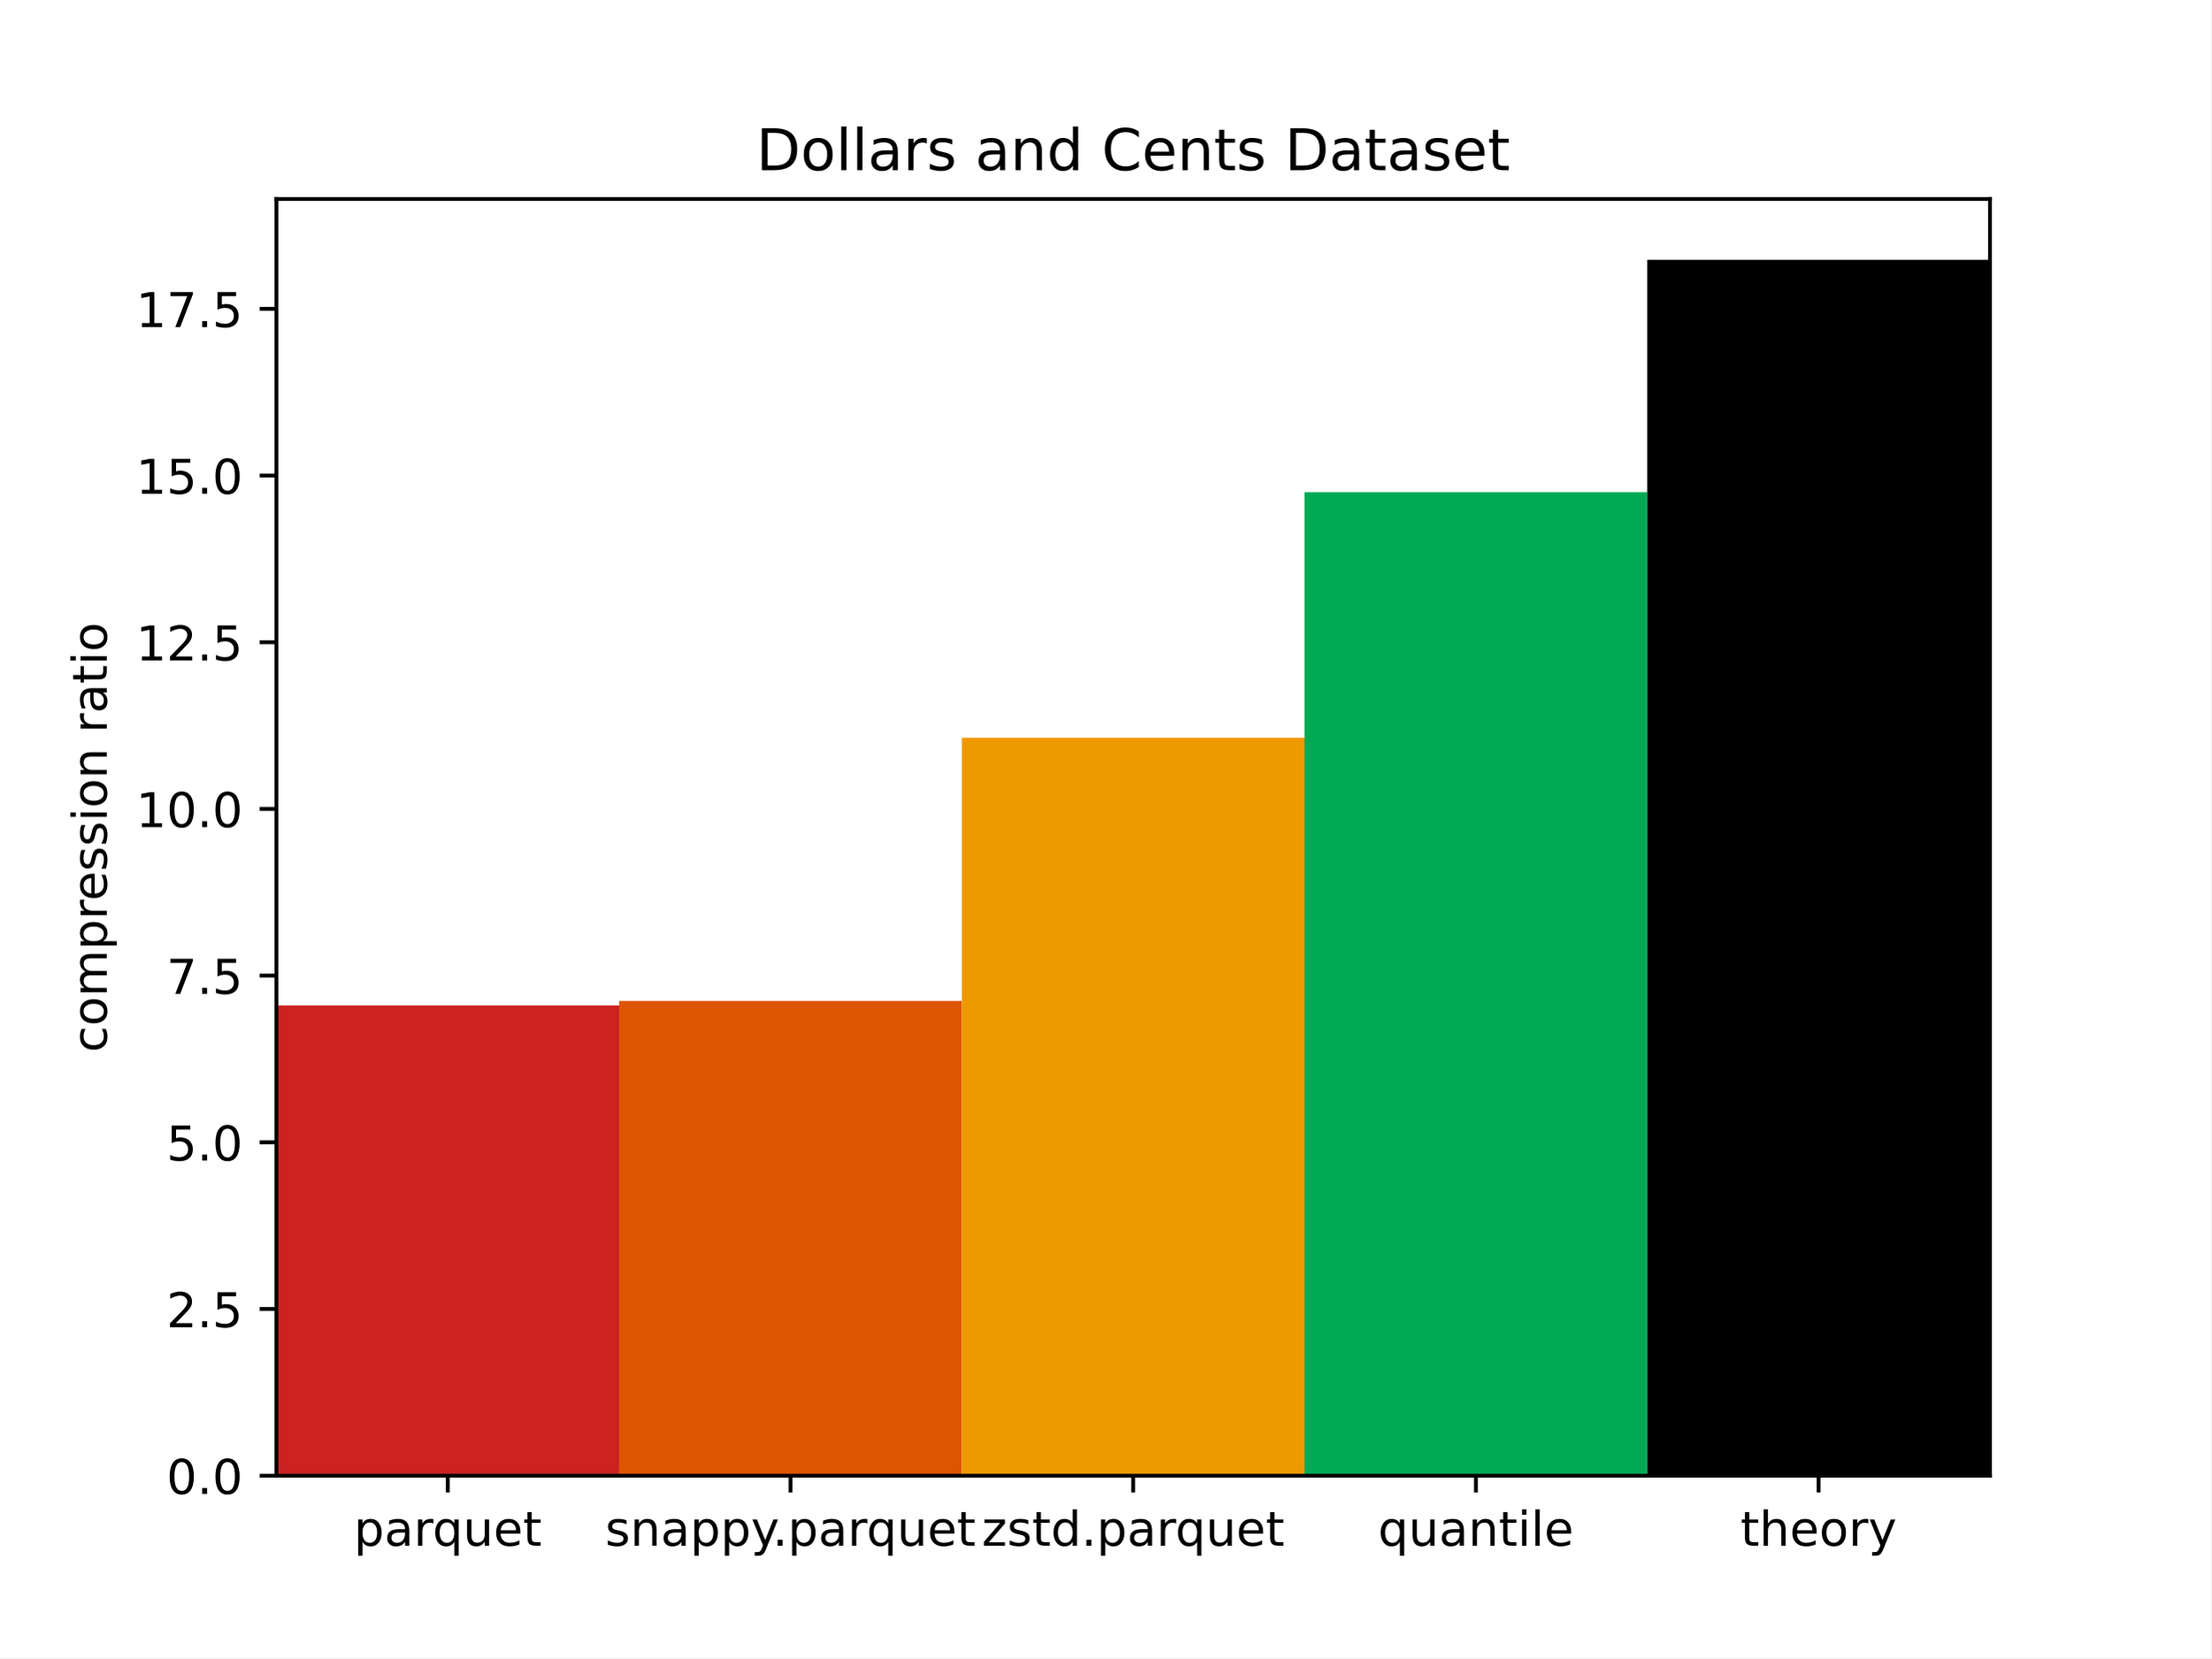
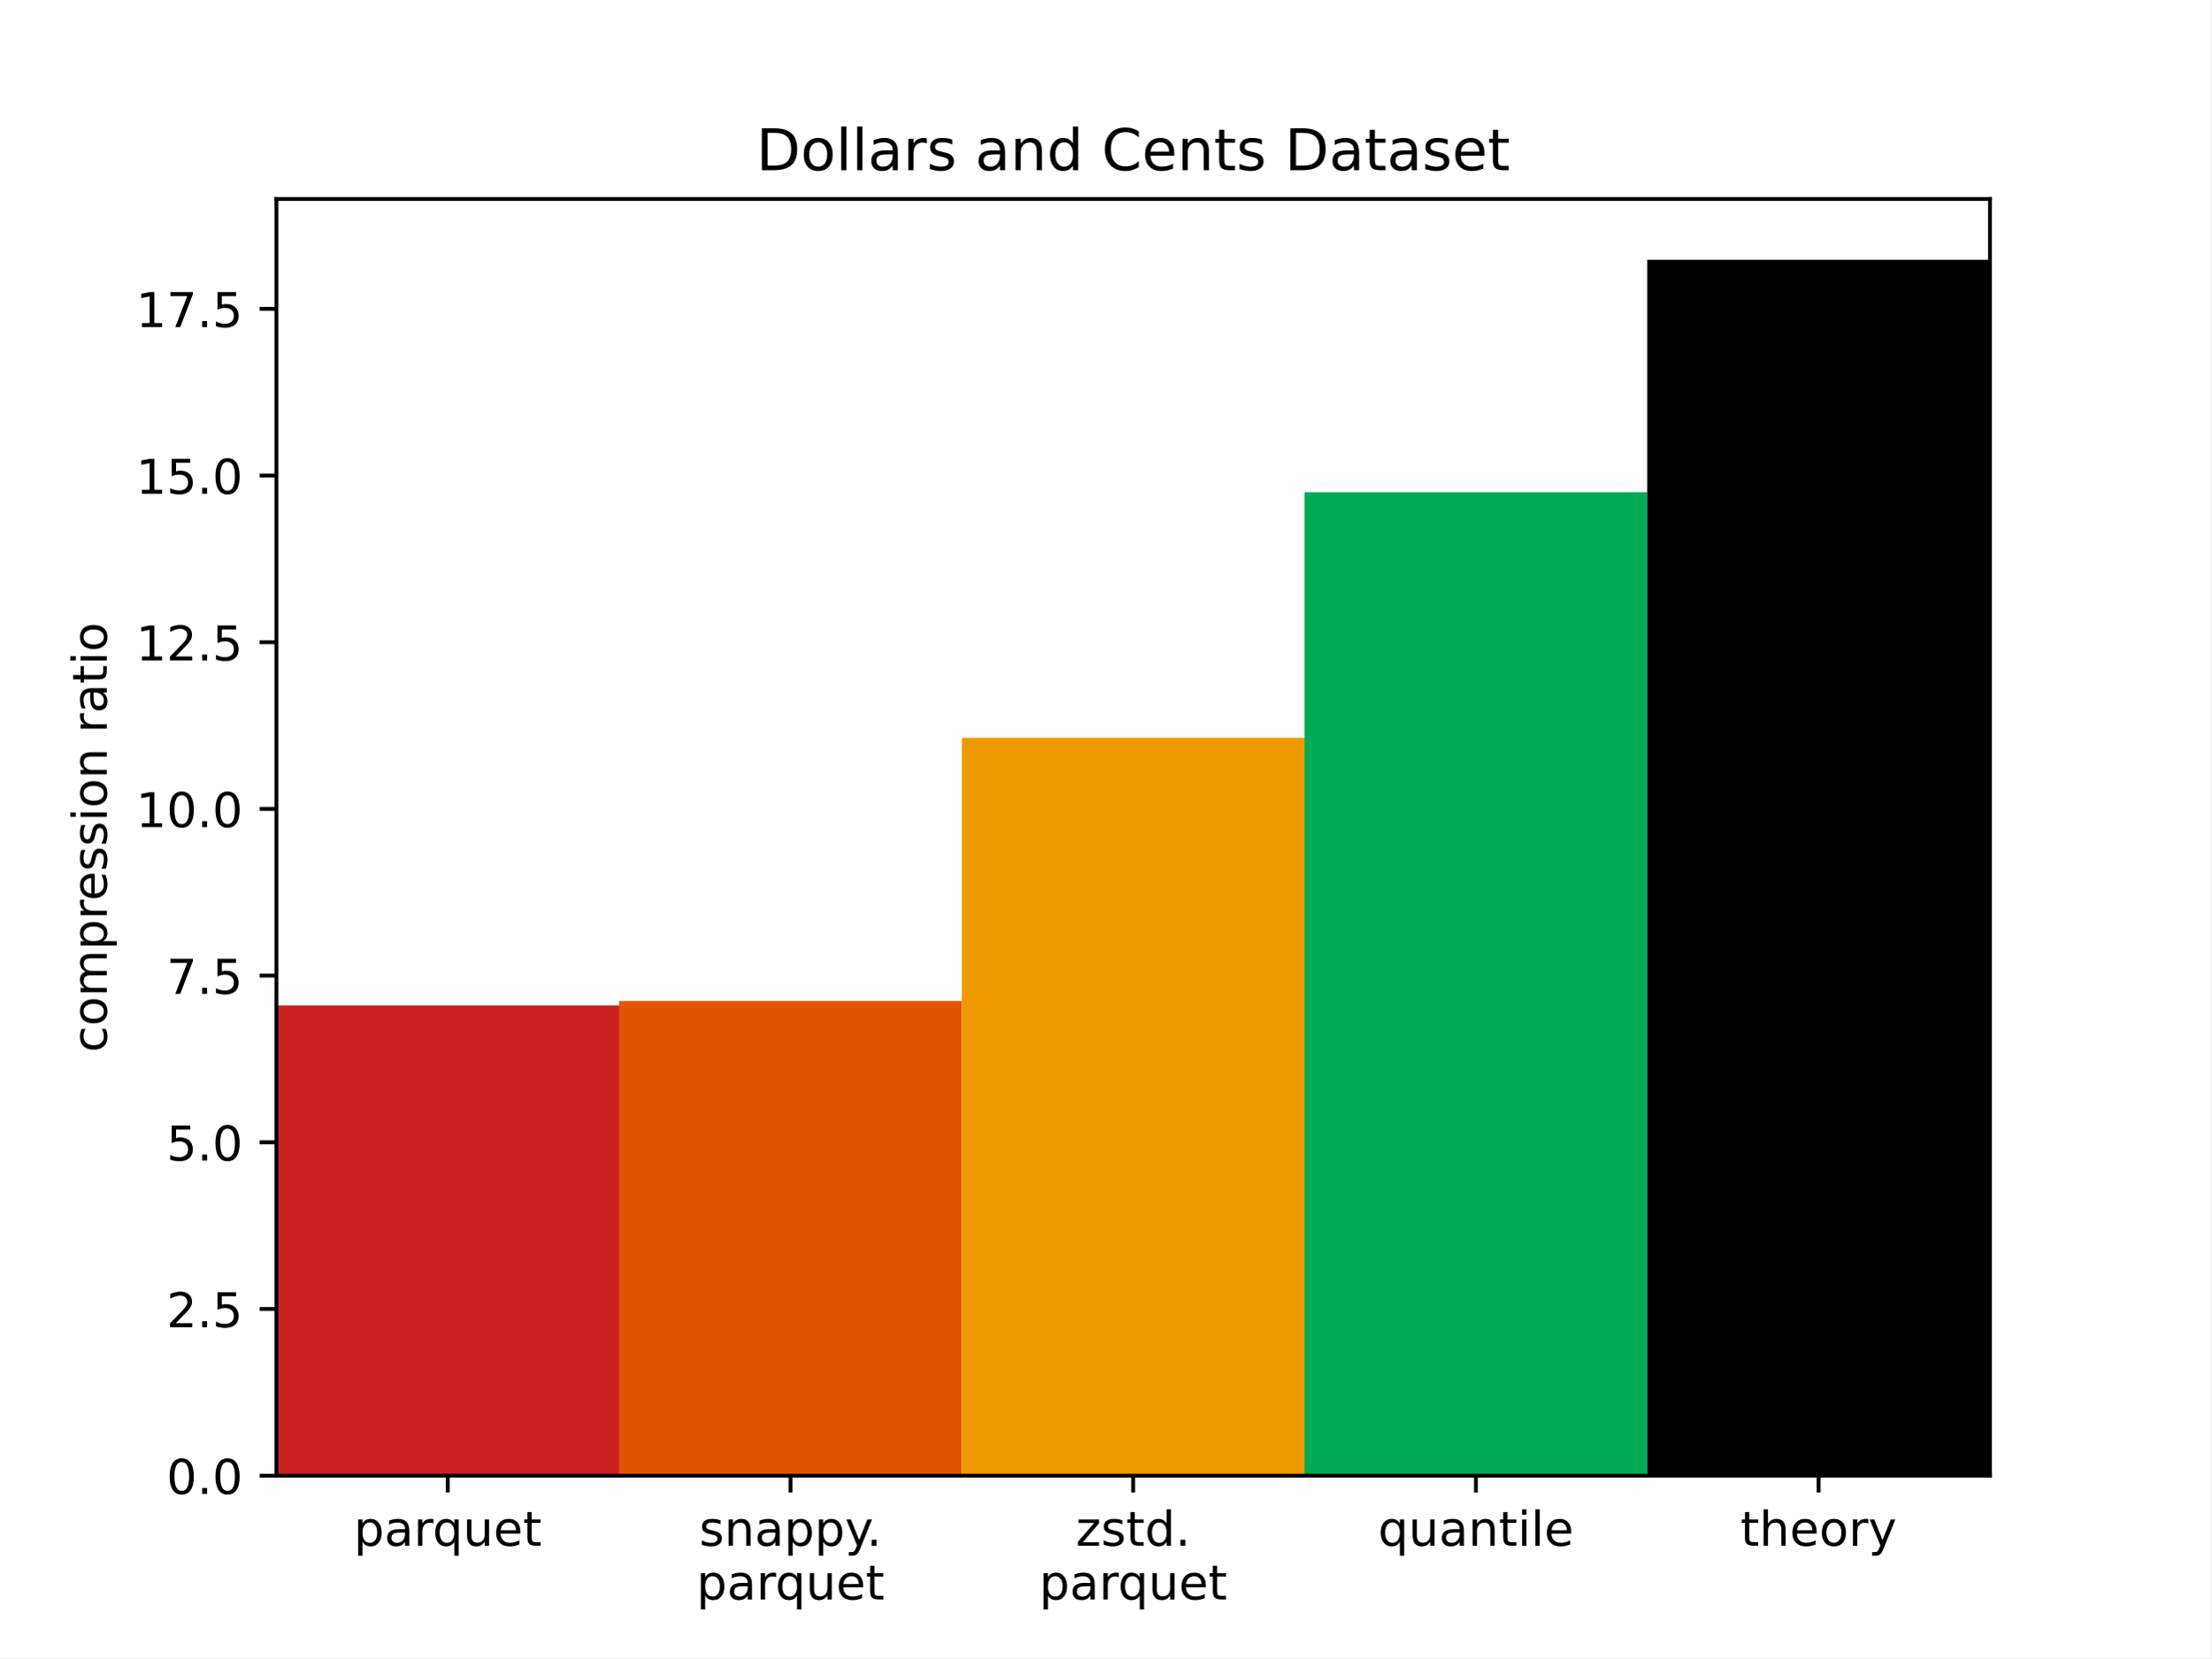
<svg xmlns="http://www.w3.org/2000/svg" xmlns:xlink="http://www.w3.org/1999/xlink" height="345.6pt" version="1.1" viewBox="0 0 460.8 345.6" width="460.8pt">
  <defs>
    <style type="text/css">*{stroke-linecap:butt;stroke-linejoin:round;}</style>
  </defs>
  <g id="figure_1">
    <g id="patch_1">
      <path d="M 0 345.6  L 460.8 345.6  L 460.8 0  L 0 0  z " style="fill:#ffffff;" />
    </g>
    <g id="axes_1">
      <g id="patch_2">
        <path d="M 57.6 307.584  L 414.72 307.584  L 414.72 41.472  L 57.6 41.472  z " style="fill:#ffffff;" />
      </g>
      <g id="patch_3">
-         <path clip-path="url(#p5f0d8caca6)" d="M 57.6 307.584  L 129.024 307.584  L 129.024 209.566  L 57.6 209.566  z " style="fill:#cc2222;" />
+         <path clip-path="url(#p9ba53fcc80)" d="M 57.6 307.584  L 129.024 307.584  L 129.024 209.566  L 57.6 209.566  z " style="fill:#cc2222;" />
      </g>
      <g id="patch_4">
-         <path clip-path="url(#p5f0d8caca6)" d="M 129.024 307.584  L 200.448 307.584  L 200.448 208.628  L 129.024 208.628  z " style="fill:#dd5500;" />
+         <path clip-path="url(#p9ba53fcc80)" d="M 129.024 307.584  L 200.448 307.584  L 200.448 208.628  L 129.024 208.628  z " style="fill:#e25500;" />
      </g>
      <g id="patch_5">
-         <path clip-path="url(#p5f0d8caca6)" d="M 200.448 307.584  L 271.872 307.584  L 271.872 153.771  L 200.448 153.771  z " style="fill:#ee9900;" />
+         <path clip-path="url(#p9ba53fcc80)" d="M 200.448 307.584  L 271.872 307.584  L 271.872 153.771  L 200.448 153.771  z " style="fill:#ee9900;" />
      </g>
      <g id="patch_6">
-         <path clip-path="url(#p5f0d8caca6)" d="M 271.872 307.584  L 343.296 307.584  L 343.296 102.582  L 271.872 102.582  z " style="fill:#00aa55;" />
+         <path clip-path="url(#p9ba53fcc80)" d="M 271.872 307.584  L 343.296 307.584  L 343.296 102.582  L 271.872 102.582  z " style="fill:#00aa55;" />
      </g>
      <g id="patch_7">
-         <path clip-path="url(#p5f0d8caca6)" d="M 343.296 307.584  L 414.72 307.584  L 414.72 54.144  L 343.296 54.144  z " />
+         <path clip-path="url(#p9ba53fcc80)" d="M 343.296 307.584  L 414.72 307.584  L 414.72 54.144  L 343.296 54.144  z " />
      </g>
      <g id="matplotlib.axis_1">
        <g id="xtick_1">
          <g id="line2d_1">
            <defs>
-               <path d="M 0 0  L 0 3.5  " id="m4241287d1e" style="stroke:#000000;stroke-width:0.8;" />
+               <path d="M 0 0  L 0 3.5  " id="m54651be475" style="stroke:#000000;stroke-width:0.8;" />
            </defs>
            <g>
-               <use style="stroke:#000000;stroke-width:0.8;" x="93.312" xlink:href="#m4241287d1e" y="307.584" />
+               <use style="stroke:#000000;stroke-width:0.8;" x="93.312" xlink:href="#m54651be475" y="307.584" />
            </g>
          </g>
          <g id="text_1">
            <g transform="translate(73.72606 322.1824)scale(0.1 -0.1)">
              <defs>
                <path d="M 18.109 8.203  L 18.109 -20.797  L 9.078 -20.797  L 9.078 54.688  L 18.109 54.688  L 18.109 46.391  Q 20.953 51.266 25.266 53.625  Q 29.594 56 35.594 56  Q 45.562 56 51.781 48.094  Q 58.016 40.188 58.016 27.297  Q 58.016 14.406 51.781 6.484  Q 45.562 -1.422 35.594 -1.422  Q 29.594 -1.422 25.266 0.953  Q 20.953 3.328 18.109 8.203  z M 48.688 27.297  Q 48.688 37.203 44.609 42.844  Q 40.531 48.484 33.406 48.484  Q 26.266 48.484 22.188 42.844  Q 18.109 37.203 18.109 27.297  Q 18.109 17.391 22.188 11.75  Q 26.266 6.109 33.406 6.109  Q 40.531 6.109 44.609 11.75  Q 48.688 17.391 48.688 27.297  z " id="DejaVuSans-112" />
                <path d="M 34.281 27.484  Q 23.391 27.484 19.188 25  Q 14.984 22.516 14.984 16.5  Q 14.984 11.719 18.141 8.906  Q 21.297 6.109 26.703 6.109  Q 34.188 6.109 38.703 11.406  Q 43.219 16.703 43.219 25.484  L 43.219 27.484  z M 52.203 31.203  L 52.203 0  L 43.219 0  L 43.219 8.297  Q 40.141 3.328 35.547 0.953  Q 30.953 -1.422 24.312 -1.422  Q 15.922 -1.422 10.953 3.297  Q 6 8.016 6 15.922  Q 6 25.141 12.172 29.828  Q 18.359 34.516 30.609 34.516  L 43.219 34.516  L 43.219 35.406  Q 43.219 41.609 39.141 45  Q 35.062 48.391 27.688 48.391  Q 23 48.391 18.547 47.266  Q 14.109 46.141 10.016 43.891  L 10.016 52.203  Q 14.938 54.109 19.578 55.047  Q 24.219 56 28.609 56  Q 40.484 56 46.344 49.844  Q 52.203 43.703 52.203 31.203  z " id="DejaVuSans-97" />
                <path d="M 41.109 46.297  Q 39.594 47.172 37.812 47.578  Q 36.031 48 33.891 48  Q 26.266 48 22.188 43.047  Q 18.109 38.094 18.109 28.812  L 18.109 0  L 9.078 0  L 9.078 54.688  L 18.109 54.688  L 18.109 46.188  Q 20.953 51.172 25.484 53.578  Q 30.031 56 36.531 56  Q 37.453 56 38.578 55.875  Q 39.703 55.766 41.062 55.516  z " id="DejaVuSans-114" />
                <path d="M 14.797 27.297  Q 14.797 17.391 18.875 11.75  Q 22.953 6.109 30.078 6.109  Q 37.203 6.109 41.297 11.75  Q 45.406 17.391 45.406 27.297  Q 45.406 37.203 41.297 42.844  Q 37.203 48.484 30.078 48.484  Q 22.953 48.484 18.875 42.844  Q 14.797 37.203 14.797 27.297  z M 45.406 8.203  Q 42.578 3.328 38.25 0.953  Q 33.938 -1.422 27.875 -1.422  Q 17.969 -1.422 11.734 6.484  Q 5.516 14.406 5.516 27.297  Q 5.516 40.188 11.734 48.094  Q 17.969 56 27.875 56  Q 33.938 56 38.25 53.625  Q 42.578 51.266 45.406 46.391  L 45.406 54.688  L 54.391 54.688  L 54.391 -20.797  L 45.406 -20.797  z " id="DejaVuSans-113" />
                <path d="M 8.5 21.578  L 8.5 54.688  L 17.484 54.688  L 17.484 21.922  Q 17.484 14.156 20.5 10.266  Q 23.531 6.391 29.594 6.391  Q 36.859 6.391 41.078 11.031  Q 45.312 15.672 45.312 23.688  L 45.312 54.688  L 54.297 54.688  L 54.297 0  L 45.312 0  L 45.312 8.406  Q 42.047 3.422 37.719 1  Q 33.406 -1.422 27.688 -1.422  Q 18.266 -1.422 13.375 4.438  Q 8.5 10.297 8.5 21.578  z M 31.109 56  z " id="DejaVuSans-117" />
                <path d="M 56.203 29.594  L 56.203 25.203  L 14.891 25.203  Q 15.484 15.922 20.484 11.062  Q 25.484 6.203 34.422 6.203  Q 39.594 6.203 44.453 7.469  Q 49.312 8.734 54.109 11.281  L 54.109 2.781  Q 49.266 0.734 44.188 -0.344  Q 39.109 -1.422 33.891 -1.422  Q 20.797 -1.422 13.156 6.188  Q 5.516 13.812 5.516 26.812  Q 5.516 40.234 12.766 48.109  Q 20.016 56 32.328 56  Q 43.359 56 49.781 48.891  Q 56.203 41.797 56.203 29.594  z M 47.219 32.234  Q 47.125 39.594 43.094 43.984  Q 39.062 48.391 32.422 48.391  Q 24.906 48.391 20.391 44.141  Q 15.875 39.891 15.188 32.172  z " id="DejaVuSans-101" />
                <path d="M 18.312 70.219  L 18.312 54.688  L 36.812 54.688  L 36.812 47.703  L 18.312 47.703  L 18.312 18.016  Q 18.312 11.328 20.141 9.422  Q 21.969 7.516 27.594 7.516  L 36.812 7.516  L 36.812 0  L 27.594 0  Q 17.188 0 13.234 3.875  Q 9.281 7.766 9.281 18.016  L 9.281 47.703  L 2.688 47.703  L 2.688 54.688  L 9.281 54.688  L 9.281 70.219  z " id="DejaVuSans-116" />
              </defs>
              <use xlink:href="#DejaVuSans-112" />
              <use x="63.477" xlink:href="#DejaVuSans-97" />
              <use x="124.756" xlink:href="#DejaVuSans-114" />
              <use x="164.119" xlink:href="#DejaVuSans-113" />
              <use x="227.596" xlink:href="#DejaVuSans-117" />
              <use x="290.975" xlink:href="#DejaVuSans-101" />
              <use x="352.498" xlink:href="#DejaVuSans-116" />
            </g>
          </g>
        </g>
        <g id="xtick_2">
          <g id="line2d_2">
            <g>
-               <use style="stroke:#000000;stroke-width:0.8;" x="164.736" xlink:href="#m4241287d1e" y="307.584" />
+               <use style="stroke:#000000;stroke-width:0.8;" x="164.736" xlink:href="#m54651be475" y="307.584" />
            </g>
          </g>
          <g id="text_2">
-             <g transform="translate(126.1282 322.1824)scale(0.1 -0.1)">
+             <g transform="translate(145.7141 322.1824)scale(0.1 -0.1)">
              <defs>
                <path d="M 44.281 53.078  L 44.281 44.578  Q 40.484 46.531 36.375 47.5  Q 32.281 48.484 27.875 48.484  Q 21.188 48.484 17.844 46.438  Q 14.5 44.391 14.5 40.281  Q 14.5 37.156 16.891 35.375  Q 19.281 33.594 26.516 31.984  L 29.594 31.297  Q 39.156 29.25 43.188 25.516  Q 47.219 21.781 47.219 15.094  Q 47.219 7.469 41.188 3.016  Q 35.156 -1.422 24.609 -1.422  Q 20.219 -1.422 15.453 -0.562  Q 10.688 0.297 5.422 2  L 5.422 11.281  Q 10.406 8.688 15.234 7.391  Q 20.062 6.109 24.812 6.109  Q 31.156 6.109 34.562 8.281  Q 37.984 10.453 37.984 14.406  Q 37.984 18.062 35.516 20.016  Q 33.062 21.969 24.703 23.781  L 21.578 24.516  Q 13.234 26.266 9.516 29.906  Q 5.812 33.547 5.812 39.891  Q 5.812 47.609 11.281 51.797  Q 16.75 56 26.812 56  Q 31.781 56 36.172 55.266  Q 40.578 54.547 44.281 53.078  z " id="DejaVuSans-115" />
                <path d="M 54.891 33.016  L 54.891 0  L 45.906 0  L 45.906 32.719  Q 45.906 40.484 42.875 44.328  Q 39.844 48.188 33.797 48.188  Q 26.516 48.188 22.312 43.547  Q 18.109 38.922 18.109 30.906  L 18.109 0  L 9.078 0  L 9.078 54.688  L 18.109 54.688  L 18.109 46.188  Q 21.344 51.125 25.703 53.562  Q 30.078 56 35.797 56  Q 45.219 56 50.047 50.172  Q 54.891 44.344 54.891 33.016  z " id="DejaVuSans-110" />
                <path d="M 32.172 -5.078  Q 28.375 -14.844 24.75 -17.812  Q 21.141 -20.797 15.094 -20.797  L 7.906 -20.797  L 7.906 -13.281  L 13.188 -13.281  Q 16.891 -13.281 18.938 -11.516  Q 21 -9.766 23.484 -3.219  L 25.094 0.875  L 2.984 54.688  L 12.5 54.688  L 29.594 11.922  L 46.688 54.688  L 56.203 54.688  z " id="DejaVuSans-121" />
                <path d="M 10.688 12.406  L 21 12.406  L 21 0  L 10.688 0  z " id="DejaVuSans-46" />
              </defs>
              <use xlink:href="#DejaVuSans-115" />
              <use x="52.1" xlink:href="#DejaVuSans-110" />
              <use x="115.479" xlink:href="#DejaVuSans-97" />
              <use x="176.758" xlink:href="#DejaVuSans-112" />
              <use x="240.234" xlink:href="#DejaVuSans-112" />
              <use x="303.711" xlink:href="#DejaVuSans-121" />
              <use x="348.641" xlink:href="#DejaVuSans-46" />
-               <use x="380.428" xlink:href="#DejaVuSans-112" />
-               <use x="443.904" xlink:href="#DejaVuSans-97" />
-               <use x="505.184" xlink:href="#DejaVuSans-114" />
-               <use x="544.547" xlink:href="#DejaVuSans-113" />
-               <use x="608.023" xlink:href="#DejaVuSans-117" />
-               <use x="671.402" xlink:href="#DejaVuSans-101" />
-               <use x="732.926" xlink:href="#DejaVuSans-116" />
+             </g>
+             <g transform="translate(145.1501 333.3802)scale(0.1 -0.1)">
+               <use xlink:href="#DejaVuSans-112" />
+               <use x="63.477" xlink:href="#DejaVuSans-97" />
+               <use x="124.756" xlink:href="#DejaVuSans-114" />
+               <use x="164.119" xlink:href="#DejaVuSans-113" />
+               <use x="227.596" xlink:href="#DejaVuSans-117" />
+               <use x="290.975" xlink:href="#DejaVuSans-101" />
+               <use x="352.498" xlink:href="#DejaVuSans-116" />
            </g>
          </g>
        </g>
        <g id="xtick_3">
          <g id="line2d_3">
            <g>
-               <use style="stroke:#000000;stroke-width:0.8;" x="236.16" xlink:href="#m4241287d1e" y="307.584" />
+               <use style="stroke:#000000;stroke-width:0.8;" x="236.16" xlink:href="#m54651be475" y="307.584" />
            </g>
          </g>
          <g id="text_3">
-             <g transform="translate(204.6217 322.1824)scale(0.1 -0.1)">
+             <g transform="translate(224.2077 322.1824)scale(0.1 -0.1)">
              <defs>
                <path d="M 5.516 54.688  L 48.188 54.688  L 48.188 46.484  L 14.406 7.172  L 48.188 7.172  L 48.188 0  L 4.297 0  L 4.297 8.203  L 38.094 47.516  L 5.516 47.516  z " id="DejaVuSans-122" />
                <path d="M 45.406 46.391  L 45.406 75.984  L 54.391 75.984  L 54.391 0  L 45.406 0  L 45.406 8.203  Q 42.578 3.328 38.25 0.953  Q 33.938 -1.422 27.875 -1.422  Q 17.969 -1.422 11.734 6.484  Q 5.516 14.406 5.516 27.297  Q 5.516 40.188 11.734 48.094  Q 17.969 56 27.875 56  Q 33.938 56 38.25 53.625  Q 42.578 51.266 45.406 46.391  z M 14.797 27.297  Q 14.797 17.391 18.875 11.75  Q 22.953 6.109 30.078 6.109  Q 37.203 6.109 41.297 11.75  Q 45.406 17.391 45.406 27.297  Q 45.406 37.203 41.297 42.844  Q 37.203 48.484 30.078 48.484  Q 22.953 48.484 18.875 42.844  Q 14.797 37.203 14.797 27.297  z " id="DejaVuSans-100" />
              </defs>
              <use xlink:href="#DejaVuSans-122" />
              <use x="52.49" xlink:href="#DejaVuSans-115" />
              <use x="104.59" xlink:href="#DejaVuSans-116" />
              <use x="143.799" xlink:href="#DejaVuSans-100" />
              <use x="207.275" xlink:href="#DejaVuSans-46" />
-               <use x="239.062" xlink:href="#DejaVuSans-112" />
-               <use x="302.539" xlink:href="#DejaVuSans-97" />
-               <use x="363.818" xlink:href="#DejaVuSans-114" />
-               <use x="403.182" xlink:href="#DejaVuSans-113" />
-               <use x="466.658" xlink:href="#DejaVuSans-117" />
-               <use x="530.037" xlink:href="#DejaVuSans-101" />
-               <use x="591.561" xlink:href="#DejaVuSans-116" />
+             </g>
+             <g transform="translate(216.5741 333.3802)scale(0.1 -0.1)">
+               <use xlink:href="#DejaVuSans-112" />
+               <use x="63.477" xlink:href="#DejaVuSans-97" />
+               <use x="124.756" xlink:href="#DejaVuSans-114" />
+               <use x="164.119" xlink:href="#DejaVuSans-113" />
+               <use x="227.596" xlink:href="#DejaVuSans-117" />
+               <use x="290.975" xlink:href="#DejaVuSans-101" />
+               <use x="352.498" xlink:href="#DejaVuSans-116" />
            </g>
          </g>
        </g>
        <g id="xtick_4">
          <g id="line2d_4">
            <g>
-               <use style="stroke:#000000;stroke-width:0.8;" x="307.584" xlink:href="#m4241287d1e" y="307.584" />
+               <use style="stroke:#000000;stroke-width:0.8;" x="307.584" xlink:href="#m54651be475" y="307.584" />
            </g>
          </g>
          <g id="text_4">
            <g transform="translate(287.1934 322.1824)scale(0.1 -0.1)">
              <defs>
                <path d="M 9.422 54.688  L 18.406 54.688  L 18.406 0  L 9.422 0  z M 9.422 75.984  L 18.406 75.984  L 18.406 64.594  L 9.422 64.594  z " id="DejaVuSans-105" />
                <path d="M 9.422 75.984  L 18.406 75.984  L 18.406 0  L 9.422 0  z " id="DejaVuSans-108" />
              </defs>
              <use xlink:href="#DejaVuSans-113" />
              <use x="63.477" xlink:href="#DejaVuSans-117" />
              <use x="126.855" xlink:href="#DejaVuSans-97" />
              <use x="188.135" xlink:href="#DejaVuSans-110" />
              <use x="251.514" xlink:href="#DejaVuSans-116" />
              <use x="290.723" xlink:href="#DejaVuSans-105" />
              <use x="318.506" xlink:href="#DejaVuSans-108" />
              <use x="346.289" xlink:href="#DejaVuSans-101" />
            </g>
          </g>
        </g>
        <g id="xtick_5">
          <g id="line2d_5">
            <g>
-               <use style="stroke:#000000;stroke-width:0.8;" x="379.008" xlink:href="#m4241287d1e" y="307.584" />
+               <use style="stroke:#000000;stroke-width:0.8;" x="379.008" xlink:href="#m54651be475" y="307.584" />
            </g>
          </g>
          <g id="text_5">
            <g transform="translate(362.7283 322.1824)scale(0.1 -0.1)">
              <defs>
                <path d="M 54.891 33.016  L 54.891 0  L 45.906 0  L 45.906 32.719  Q 45.906 40.484 42.875 44.328  Q 39.844 48.188 33.797 48.188  Q 26.516 48.188 22.312 43.547  Q 18.109 38.922 18.109 30.906  L 18.109 0  L 9.078 0  L 9.078 75.984  L 18.109 75.984  L 18.109 46.188  Q 21.344 51.125 25.703 53.562  Q 30.078 56 35.797 56  Q 45.219 56 50.047 50.172  Q 54.891 44.344 54.891 33.016  z " id="DejaVuSans-104" />
                <path d="M 30.609 48.391  Q 23.391 48.391 19.188 42.75  Q 14.984 37.109 14.984 27.297  Q 14.984 17.484 19.156 11.844  Q 23.344 6.203 30.609 6.203  Q 37.797 6.203 41.984 11.859  Q 46.188 17.531 46.188 27.297  Q 46.188 37.016 41.984 42.703  Q 37.797 48.391 30.609 48.391  z M 30.609 56  Q 42.328 56 49.016 48.375  Q 55.719 40.766 55.719 27.297  Q 55.719 13.875 49.016 6.219  Q 42.328 -1.422 30.609 -1.422  Q 18.844 -1.422 12.172 6.219  Q 5.516 13.875 5.516 27.297  Q 5.516 40.766 12.172 48.375  Q 18.844 56 30.609 56  z " id="DejaVuSans-111" />
              </defs>
              <use xlink:href="#DejaVuSans-116" />
              <use x="39.209" xlink:href="#DejaVuSans-104" />
              <use x="102.588" xlink:href="#DejaVuSans-101" />
              <use x="164.111" xlink:href="#DejaVuSans-111" />
              <use x="225.293" xlink:href="#DejaVuSans-114" />
              <use x="266.406" xlink:href="#DejaVuSans-121" />
            </g>
          </g>
        </g>
      </g>
      <g id="matplotlib.axis_2">
        <g id="ytick_1">
          <g id="line2d_6">
            <defs>
-               <path d="M 0 0  L -3.5 0  " id="m40fd828cac" style="stroke:#000000;stroke-width:0.8;" />
+               <path d="M 0 0  L -3.5 0  " id="mcaa78fdce8" style="stroke:#000000;stroke-width:0.8;" />
            </defs>
            <g>
-               <use style="stroke:#000000;stroke-width:0.8;" x="57.6" xlink:href="#m40fd828cac" y="307.584" />
+               <use style="stroke:#000000;stroke-width:0.8;" x="57.6" xlink:href="#mcaa78fdce8" y="307.584" />
            </g>
          </g>
          <g id="text_6">
            <g transform="translate(34.69687 311.3832)scale(0.1 -0.1)">
              <defs>
                <path d="M 31.781 66.406  Q 24.172 66.406 20.328 58.906  Q 16.5 51.422 16.5 36.375  Q 16.5 21.391 20.328 13.891  Q 24.172 6.391 31.781 6.391  Q 39.453 6.391 43.281 13.891  Q 47.125 21.391 47.125 36.375  Q 47.125 51.422 43.281 58.906  Q 39.453 66.406 31.781 66.406  z M 31.781 74.219  Q 44.047 74.219 50.516 64.516  Q 56.984 54.828 56.984 36.375  Q 56.984 17.969 50.516 8.266  Q 44.047 -1.422 31.781 -1.422  Q 19.531 -1.422 13.062 8.266  Q 6.594 17.969 6.594 36.375  Q 6.594 54.828 13.062 64.516  Q 19.531 74.219 31.781 74.219  z " id="DejaVuSans-48" />
              </defs>
              <use xlink:href="#DejaVuSans-48" />
              <use x="63.623" xlink:href="#DejaVuSans-46" />
              <use x="95.41" xlink:href="#DejaVuSans-48" />
            </g>
          </g>
        </g>
        <g id="ytick_2">
          <g id="line2d_7">
            <g>
-               <use style="stroke:#000000;stroke-width:0.8;" x="57.6" xlink:href="#m40fd828cac" y="272.839" />
+               <use style="stroke:#000000;stroke-width:0.8;" x="57.6" xlink:href="#mcaa78fdce8" y="272.839" />
            </g>
          </g>
          <g id="text_7">
            <g transform="translate(34.69687 276.6377)scale(0.1 -0.1)">
              <defs>
                <path d="M 19.188 8.297  L 53.609 8.297  L 53.609 0  L 7.328 0  L 7.328 8.297  Q 12.938 14.109 22.625 23.891  Q 32.328 33.688 34.812 36.531  Q 39.547 41.844 41.422 45.531  Q 43.312 49.219 43.312 52.781  Q 43.312 58.594 39.234 62.25  Q 35.156 65.922 28.609 65.922  Q 23.969 65.922 18.812 64.312  Q 13.672 62.703 7.812 59.422  L 7.812 69.391  Q 13.766 71.781 18.938 73  Q 24.125 74.219 28.422 74.219  Q 39.75 74.219 46.484 68.547  Q 53.219 62.891 53.219 53.422  Q 53.219 48.922 51.531 44.891  Q 49.859 40.875 45.406 35.406  Q 44.188 33.984 37.641 27.219  Q 31.109 20.453 19.188 8.297  z " id="DejaVuSans-50" />
                <path d="M 10.797 72.906  L 49.516 72.906  L 49.516 64.594  L 19.828 64.594  L 19.828 46.734  Q 21.969 47.469 24.109 47.828  Q 26.266 48.188 28.422 48.188  Q 40.625 48.188 47.75 41.5  Q 54.891 34.812 54.891 23.391  Q 54.891 11.625 47.562 5.094  Q 40.234 -1.422 26.906 -1.422  Q 22.312 -1.422 17.547 -0.641  Q 12.797 0.141 7.719 1.703  L 7.719 11.625  Q 12.109 9.234 16.797 8.062  Q 21.484 6.891 26.703 6.891  Q 35.156 6.891 40.078 11.328  Q 45.016 15.766 45.016 23.391  Q 45.016 31 40.078 35.438  Q 35.156 39.891 26.703 39.891  Q 22.75 39.891 18.812 39.016  Q 14.891 38.141 10.797 36.281  z " id="DejaVuSans-53" />
              </defs>
              <use xlink:href="#DejaVuSans-50" />
              <use x="63.623" xlink:href="#DejaVuSans-46" />
              <use x="95.41" xlink:href="#DejaVuSans-53" />
            </g>
          </g>
        </g>
        <g id="ytick_3">
          <g id="line2d_8">
            <g>
-               <use style="stroke:#000000;stroke-width:0.8;" x="57.6" xlink:href="#m40fd828cac" y="238.093" />
+               <use style="stroke:#000000;stroke-width:0.8;" x="57.6" xlink:href="#mcaa78fdce8" y="238.093" />
            </g>
          </g>
          <g id="text_8">
            <g transform="translate(34.69687 241.8923)scale(0.1 -0.1)">
              <use xlink:href="#DejaVuSans-53" />
              <use x="63.623" xlink:href="#DejaVuSans-46" />
              <use x="95.41" xlink:href="#DejaVuSans-48" />
            </g>
          </g>
        </g>
        <g id="ytick_4">
          <g id="line2d_9">
            <g>
-               <use style="stroke:#000000;stroke-width:0.8;" x="57.6" xlink:href="#m40fd828cac" y="203.348" />
+               <use style="stroke:#000000;stroke-width:0.8;" x="57.6" xlink:href="#mcaa78fdce8" y="203.348" />
            </g>
          </g>
          <g id="text_9">
            <g transform="translate(34.69687 207.1468)scale(0.1 -0.1)">
              <defs>
                <path d="M 8.203 72.906  L 55.078 72.906  L 55.078 68.703  L 28.609 0  L 18.312 0  L 43.219 64.594  L 8.203 64.594  z " id="DejaVuSans-55" />
              </defs>
              <use xlink:href="#DejaVuSans-55" />
              <use x="63.623" xlink:href="#DejaVuSans-46" />
              <use x="95.41" xlink:href="#DejaVuSans-53" />
            </g>
          </g>
        </g>
        <g id="ytick_5">
          <g id="line2d_10">
            <g>
-               <use style="stroke:#000000;stroke-width:0.8;" x="57.6" xlink:href="#m40fd828cac" y="168.602" />
+               <use style="stroke:#000000;stroke-width:0.8;" x="57.6" xlink:href="#mcaa78fdce8" y="168.602" />
            </g>
          </g>
          <g id="text_10">
            <g transform="translate(28.33438 172.4013)scale(0.1 -0.1)">
              <defs>
                <path d="M 12.406 8.297  L 28.516 8.297  L 28.516 63.922  L 10.984 60.406  L 10.984 69.391  L 28.422 72.906  L 38.281 72.906  L 38.281 8.297  L 54.391 8.297  L 54.391 0  L 12.406 0  z " id="DejaVuSans-49" />
              </defs>
              <use xlink:href="#DejaVuSans-49" />
              <use x="63.623" xlink:href="#DejaVuSans-48" />
              <use x="127.246" xlink:href="#DejaVuSans-46" />
              <use x="159.033" xlink:href="#DejaVuSans-48" />
            </g>
          </g>
        </g>
        <g id="ytick_6">
          <g id="line2d_11">
            <g>
-               <use style="stroke:#000000;stroke-width:0.8;" x="57.6" xlink:href="#m40fd828cac" y="133.857" />
+               <use style="stroke:#000000;stroke-width:0.8;" x="57.6" xlink:href="#mcaa78fdce8" y="133.857" />
            </g>
          </g>
          <g id="text_11">
            <g transform="translate(28.33438 137.6558)scale(0.1 -0.1)">
              <use xlink:href="#DejaVuSans-49" />
              <use x="63.623" xlink:href="#DejaVuSans-50" />
              <use x="127.246" xlink:href="#DejaVuSans-46" />
              <use x="159.033" xlink:href="#DejaVuSans-53" />
            </g>
          </g>
        </g>
        <g id="ytick_7">
          <g id="line2d_12">
            <g>
-               <use style="stroke:#000000;stroke-width:0.8;" x="57.6" xlink:href="#m40fd828cac" y="99.111" />
+               <use style="stroke:#000000;stroke-width:0.8;" x="57.6" xlink:href="#mcaa78fdce8" y="99.111" />
            </g>
          </g>
          <g id="text_12">
            <g transform="translate(28.33438 102.9104)scale(0.1 -0.1)">
              <use xlink:href="#DejaVuSans-49" />
              <use x="63.623" xlink:href="#DejaVuSans-53" />
              <use x="127.246" xlink:href="#DejaVuSans-46" />
              <use x="159.033" xlink:href="#DejaVuSans-48" />
            </g>
          </g>
        </g>
        <g id="ytick_8">
          <g id="line2d_13">
            <g>
-               <use style="stroke:#000000;stroke-width:0.8;" x="57.6" xlink:href="#m40fd828cac" y="64.366" />
+               <use style="stroke:#000000;stroke-width:0.8;" x="57.6" xlink:href="#mcaa78fdce8" y="64.366" />
            </g>
          </g>
          <g id="text_13">
            <g transform="translate(28.33438 68.16489)scale(0.1 -0.1)">
              <use xlink:href="#DejaVuSans-49" />
              <use x="63.623" xlink:href="#DejaVuSans-55" />
              <use x="127.246" xlink:href="#DejaVuSans-46" />
              <use x="159.033" xlink:href="#DejaVuSans-53" />
            </g>
          </g>
        </g>
        <g id="text_14">
          <g transform="translate(22.25469 219.3444)rotate(-90)scale(0.1 -0.1)">
            <defs>
              <path d="M 48.781 52.594  L 48.781 44.188  Q 44.969 46.297 41.141 47.344  Q 37.312 48.391 33.406 48.391  Q 24.656 48.391 19.812 42.844  Q 14.984 37.312 14.984 27.297  Q 14.984 17.281 19.812 11.734  Q 24.656 6.203 33.406 6.203  Q 37.312 6.203 41.141 7.25  Q 44.969 8.297 48.781 10.406  L 48.781 2.094  Q 45.016 0.344 40.984 -0.531  Q 36.969 -1.422 32.422 -1.422  Q 20.062 -1.422 12.781 6.344  Q 5.516 14.109 5.516 27.297  Q 5.516 40.672 12.859 48.328  Q 20.219 56 33.016 56  Q 37.156 56 41.109 55.141  Q 45.062 54.297 48.781 52.594  z " id="DejaVuSans-99" />
              <path d="M 52 44.188  Q 55.375 50.25 60.062 53.125  Q 64.75 56 71.094 56  Q 79.641 56 84.281 50.016  Q 88.922 44.047 88.922 33.016  L 88.922 0  L 79.891 0  L 79.891 32.719  Q 79.891 40.578 77.094 44.375  Q 74.312 48.188 68.609 48.188  Q 61.625 48.188 57.562 43.547  Q 53.516 38.922 53.516 30.906  L 53.516 0  L 44.484 0  L 44.484 32.719  Q 44.484 40.625 41.703 44.406  Q 38.922 48.188 33.109 48.188  Q 26.219 48.188 22.156 43.531  Q 18.109 38.875 18.109 30.906  L 18.109 0  L 9.078 0  L 9.078 54.688  L 18.109 54.688  L 18.109 46.188  Q 21.188 51.219 25.484 53.609  Q 29.781 56 35.688 56  Q 41.656 56 45.828 52.969  Q 50 49.953 52 44.188  z " id="DejaVuSans-109" />
              <path id="DejaVuSans-32" />
            </defs>
            <use xlink:href="#DejaVuSans-99" />
            <use x="54.98" xlink:href="#DejaVuSans-111" />
            <use x="116.162" xlink:href="#DejaVuSans-109" />
            <use x="213.574" xlink:href="#DejaVuSans-112" />
            <use x="277.051" xlink:href="#DejaVuSans-114" />
            <use x="315.914" xlink:href="#DejaVuSans-101" />
            <use x="377.438" xlink:href="#DejaVuSans-115" />
            <use x="429.537" xlink:href="#DejaVuSans-115" />
            <use x="481.637" xlink:href="#DejaVuSans-105" />
            <use x="509.42" xlink:href="#DejaVuSans-111" />
            <use x="570.602" xlink:href="#DejaVuSans-110" />
            <use x="633.98" xlink:href="#DejaVuSans-32" />
            <use x="665.768" xlink:href="#DejaVuSans-114" />
            <use x="706.881" xlink:href="#DejaVuSans-97" />
            <use x="768.16" xlink:href="#DejaVuSans-116" />
            <use x="807.369" xlink:href="#DejaVuSans-105" />
            <use x="835.152" xlink:href="#DejaVuSans-111" />
          </g>
        </g>
      </g>
      <g id="patch_8">
        <path d="M 57.6 307.584  L 57.6 41.472  " style="fill:none;stroke:#000000;stroke-linecap:square;stroke-linejoin:miter;stroke-width:0.8;" />
      </g>
      <g id="patch_9">
        <path d="M 414.72 307.584  L 414.72 41.472  " style="fill:none;stroke:#000000;stroke-linecap:square;stroke-linejoin:miter;stroke-width:0.8;" />
      </g>
      <g id="patch_10">
        <path d="M 57.6 307.584  L 414.72 307.584  " style="fill:none;stroke:#000000;stroke-linecap:square;stroke-linejoin:miter;stroke-width:0.8;" />
      </g>
      <g id="patch_11">
        <path d="M 57.6 41.472  L 414.72 41.472  " style="fill:none;stroke:#000000;stroke-linecap:square;stroke-linejoin:miter;stroke-width:0.8;" />
      </g>
      <g id="text_15">
        <g transform="translate(157.5994 35.472)scale(0.12 -0.12)">
          <defs>
            <path d="M 19.672 64.797  L 19.672 8.109  L 31.594 8.109  Q 46.688 8.109 53.688 14.938  Q 60.688 21.781 60.688 36.531  Q 60.688 51.172 53.688 57.984  Q 46.688 64.797 31.594 64.797  z M 9.812 72.906  L 30.078 72.906  Q 51.266 72.906 61.172 64.094  Q 71.094 55.281 71.094 36.531  Q 71.094 17.672 61.125 8.828  Q 51.172 0 30.078 0  L 9.812 0  z " id="DejaVuSans-68" />
            <path d="M 64.406 67.281  L 64.406 56.891  Q 59.422 61.531 53.781 63.812  Q 48.141 66.109 41.797 66.109  Q 29.297 66.109 22.656 58.469  Q 16.016 50.828 16.016 36.375  Q 16.016 21.969 22.656 14.328  Q 29.297 6.688 41.797 6.688  Q 48.141 6.688 53.781 8.984  Q 59.422 11.281 64.406 15.922  L 64.406 5.609  Q 59.234 2.094 53.438 0.328  Q 47.656 -1.422 41.219 -1.422  Q 24.656 -1.422 15.125 8.703  Q 5.609 18.844 5.609 36.375  Q 5.609 53.953 15.125 64.078  Q 24.656 74.219 41.219 74.219  Q 47.75 74.219 53.531 72.484  Q 59.328 70.75 64.406 67.281  z " id="DejaVuSans-67" />
          </defs>
          <use xlink:href="#DejaVuSans-68" />
          <use x="77.002" xlink:href="#DejaVuSans-111" />
          <use x="138.184" xlink:href="#DejaVuSans-108" />
          <use x="165.967" xlink:href="#DejaVuSans-108" />
          <use x="193.75" xlink:href="#DejaVuSans-97" />
          <use x="255.029" xlink:href="#DejaVuSans-114" />
          <use x="296.143" xlink:href="#DejaVuSans-115" />
          <use x="348.242" xlink:href="#DejaVuSans-32" />
          <use x="380.029" xlink:href="#DejaVuSans-97" />
          <use x="441.309" xlink:href="#DejaVuSans-110" />
          <use x="504.688" xlink:href="#DejaVuSans-100" />
          <use x="568.164" xlink:href="#DejaVuSans-32" />
          <use x="599.951" xlink:href="#DejaVuSans-67" />
          <use x="669.775" xlink:href="#DejaVuSans-101" />
          <use x="731.299" xlink:href="#DejaVuSans-110" />
          <use x="794.678" xlink:href="#DejaVuSans-116" />
          <use x="833.887" xlink:href="#DejaVuSans-115" />
          <use x="885.986" xlink:href="#DejaVuSans-32" />
          <use x="917.773" xlink:href="#DejaVuSans-68" />
          <use x="994.775" xlink:href="#DejaVuSans-97" />
          <use x="1056.055" xlink:href="#DejaVuSans-116" />
          <use x="1095.264" xlink:href="#DejaVuSans-97" />
          <use x="1156.543" xlink:href="#DejaVuSans-115" />
          <use x="1208.643" xlink:href="#DejaVuSans-101" />
          <use x="1270.166" xlink:href="#DejaVuSans-116" />
        </g>
      </g>
    </g>
  </g>
  <defs>
-     <clipPath id="p5f0d8caca6">
+     <clipPath id="p9ba53fcc80">
      <rect height="266.112" width="357.12" x="57.6" y="41.472" />
    </clipPath>
  </defs>
</svg>
